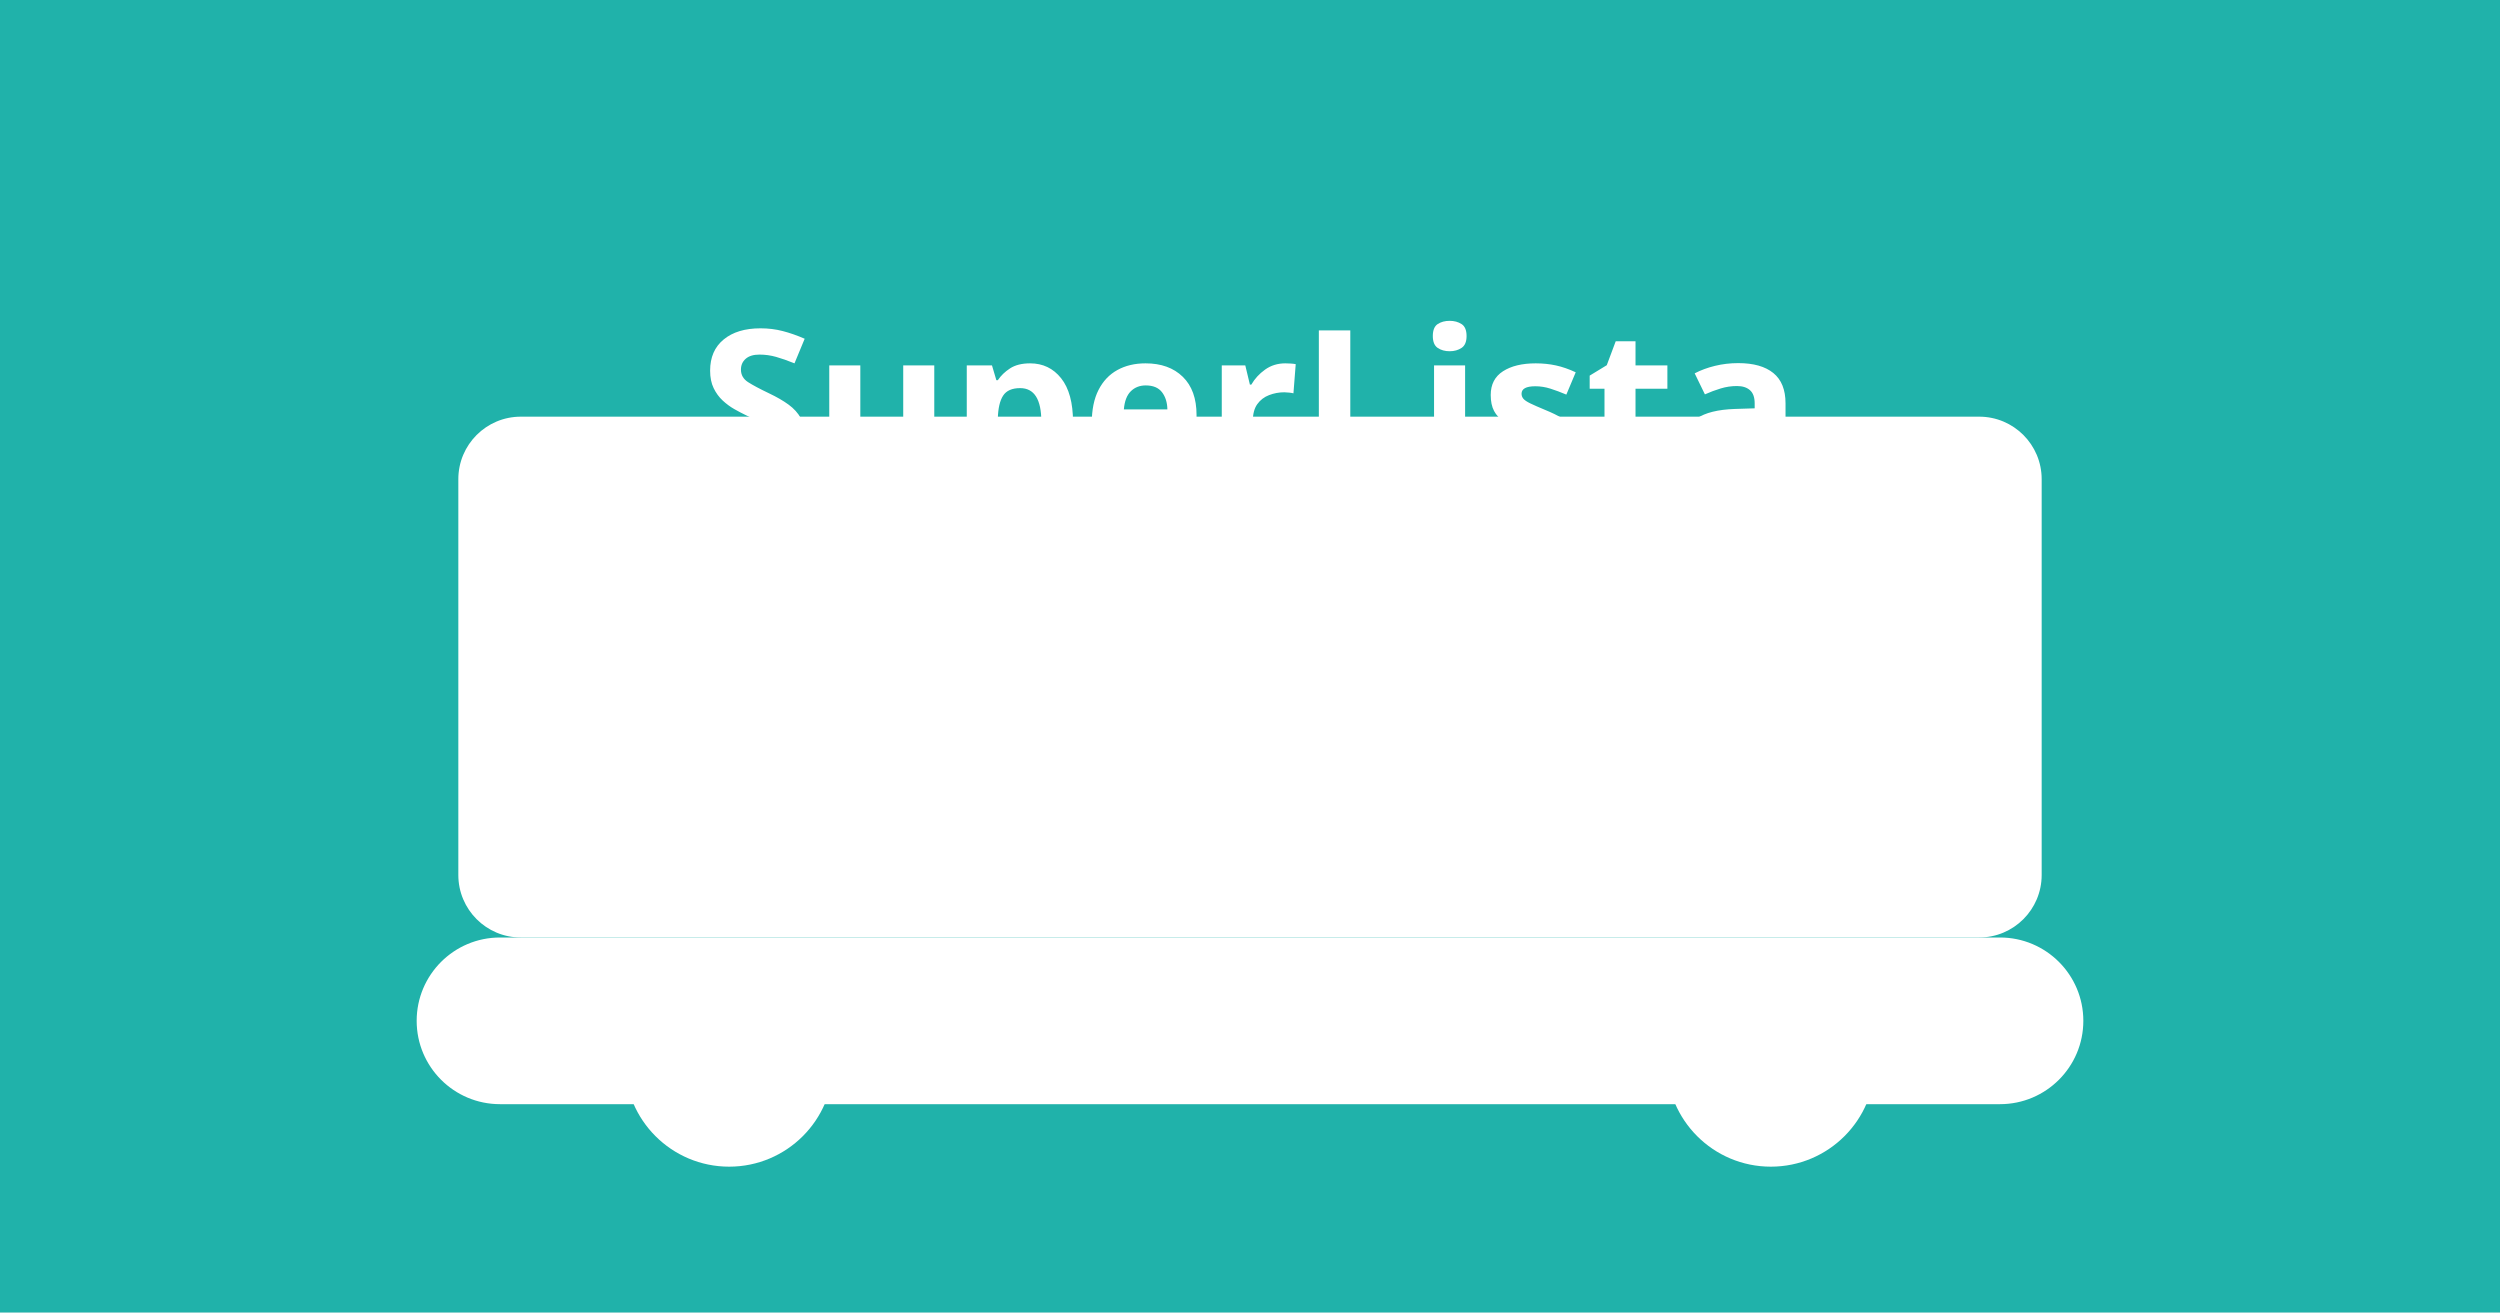
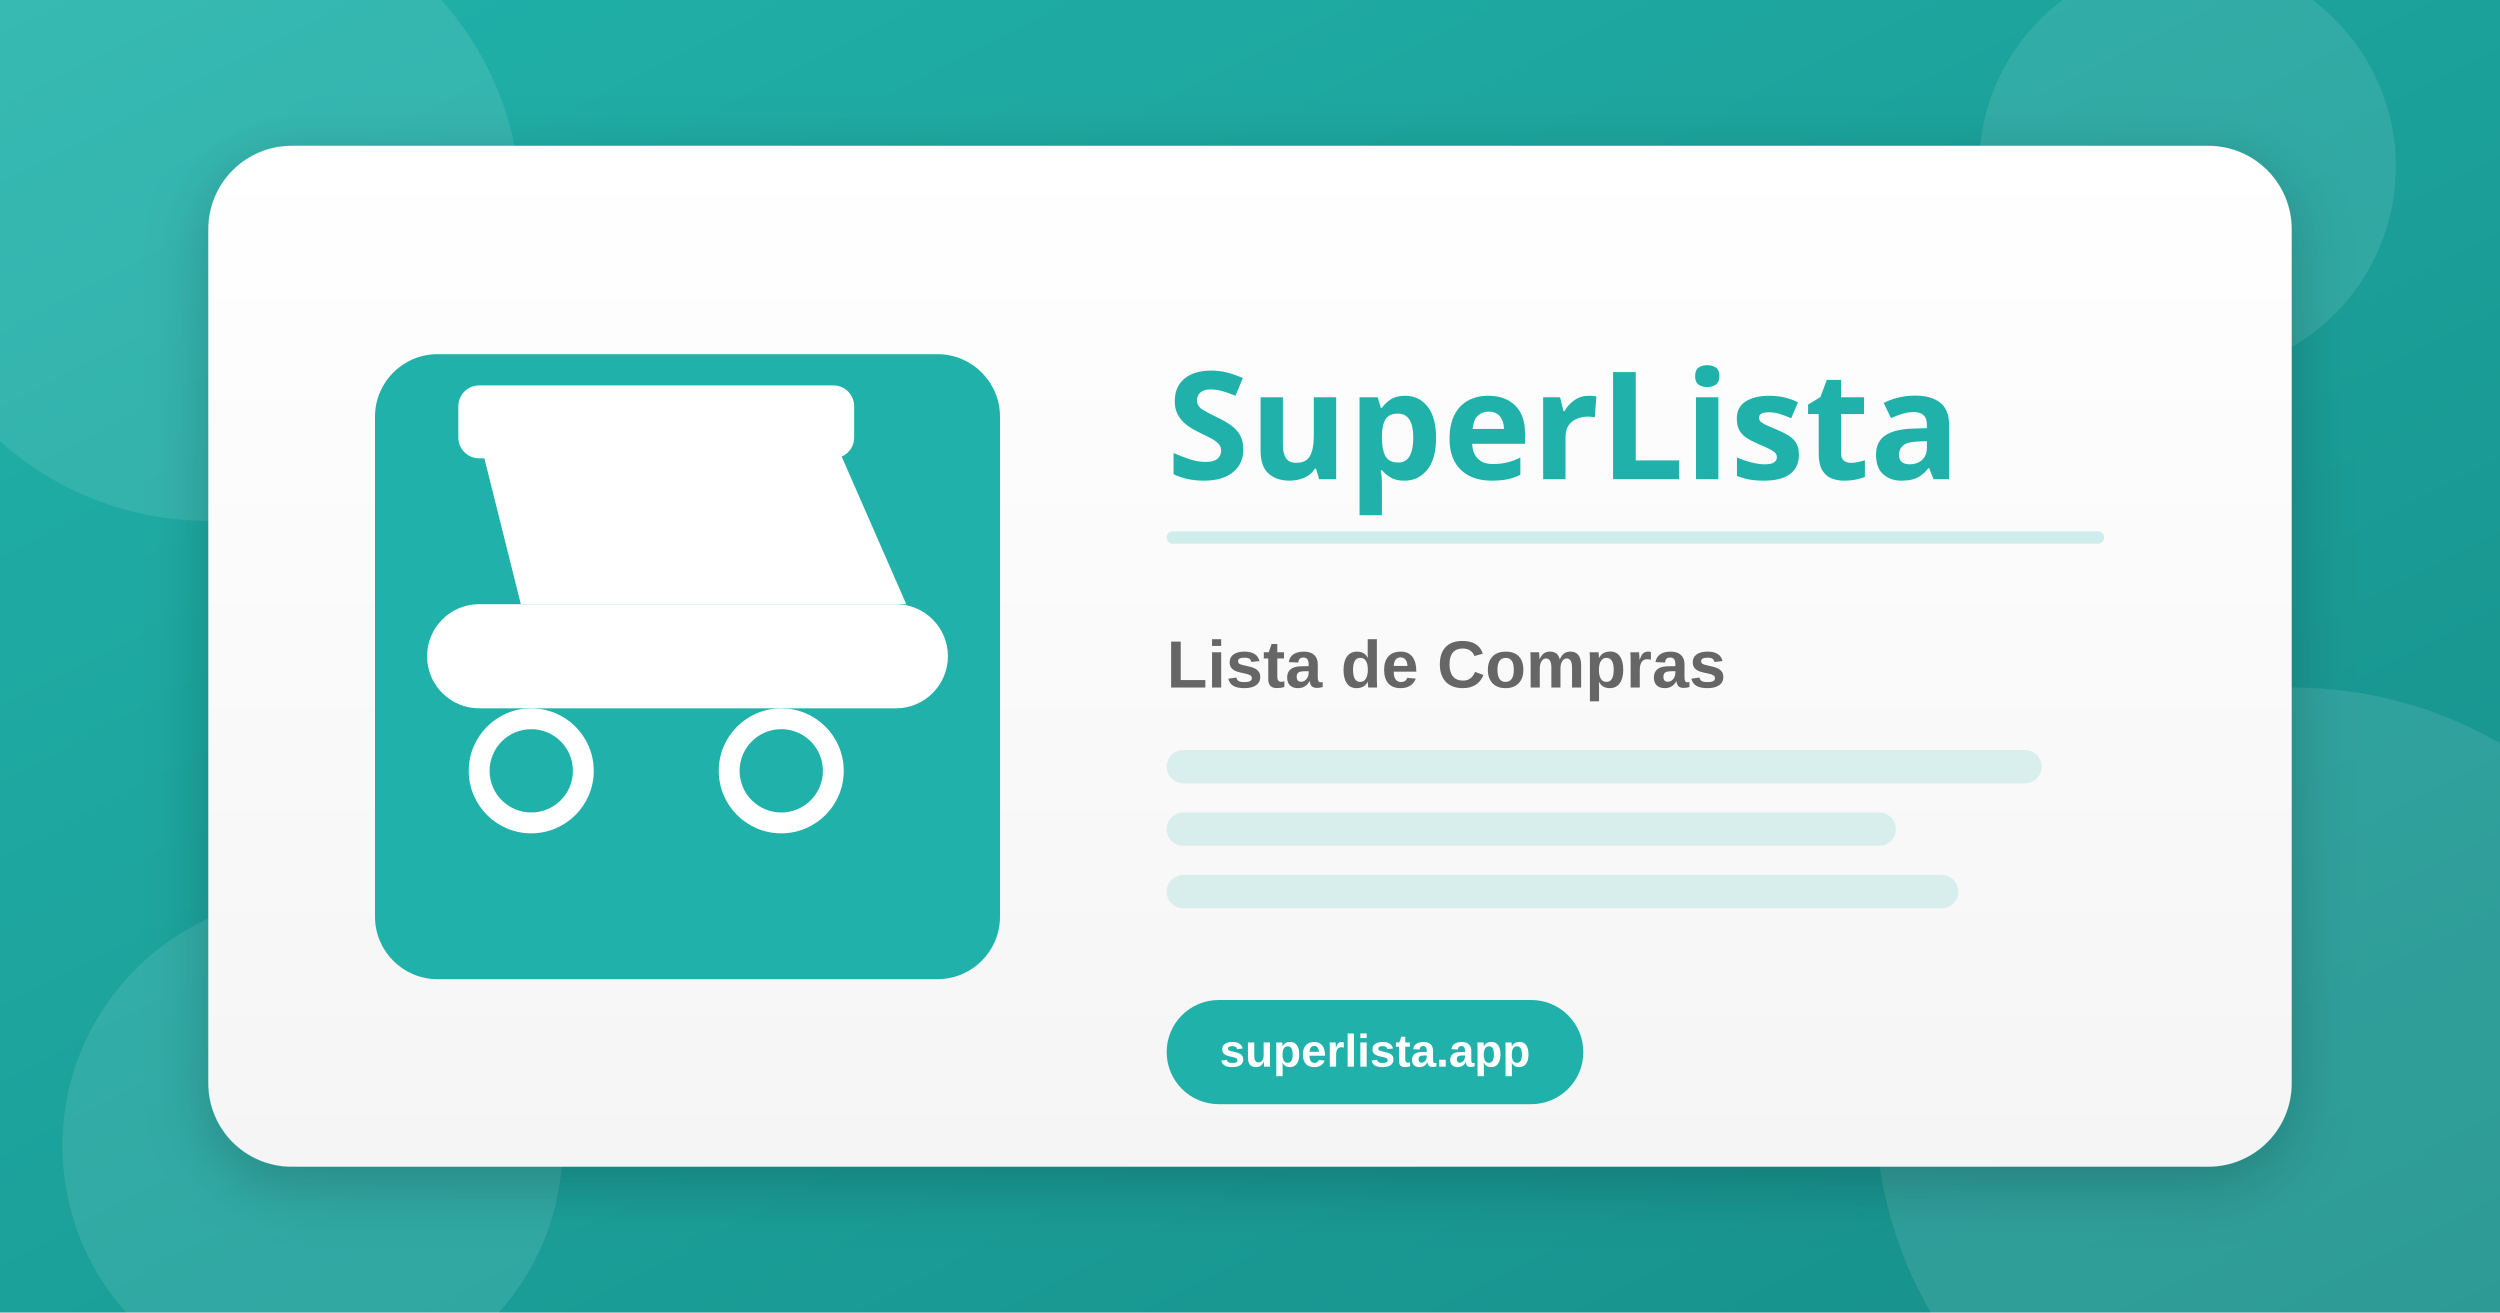
<svg xmlns="http://www.w3.org/2000/svg" viewBox="0 0 1200 630">
-   <rect width="1200" height="630" fill="#20B2AA" />
-   <g fill="#fff">
-     <rect x="200" y="450" width="800" height="80" rx="40" />
-     <circle cx="350" cy="510" r="50" />
-     <circle cx="850" cy="510" r="50" />
-     <rect x="220" y="200" width="760" height="250" rx="30" />
-     <rect x="280" y="280" width="640" height="120" rx="20" />
-     <text x="600" y="230" font-family="Arial Black, sans-serif" font-size="100" font-weight="900" text-anchor="middle">SuperLista</text>
-     <text x="600" y="300" font-family="Arial, sans-serif" font-size="40" font-weight="bold" text-anchor="middle" opacity="0.8">Lista de Compras</text>
+   <defs>
+     <linearGradient id="bg" x1="0%" y1="0%" x2="100%" y2="100%">
+       <stop offset="0%" style="stop-color:#20B2AA" />
+       <stop offset="100%" style="stop-color:#178F8A" />
+     </linearGradient>
+     <linearGradient id="card" x1="0%" y1="0%" x2="0%" y2="100%">
+       <stop offset="0%" style="stop-color:#FFFFFF" />
+       <stop offset="100%" style="stop-color:#F5F5F5" />
+     </linearGradient>
+     <filter id="shadow" x="-10%" y="-10%" width="120%" height="130%">
+       <feDropShadow dx="0" dy="8" stdDeviation="15" flood-color="#00000033" />
+     </filter>
+   </defs>
+   <rect width="1200" height="630" fill="url(#bg)" />
+   <g fill="#FFFFFF" opacity="0.1">
+     <circle cx="100" cy="100" r="150" />
+     <circle cx="1100" cy="530" r="200" />
+     <circle cx="1050" cy="80" r="100" />
+     <circle cx="150" cy="550" r="120" />
+   </g>
+   <rect x="100" y="70" width="1000" height="490" rx="40" fill="url(#card)" filter="url(#shadow)" />
+   <rect x="180" y="170" width="300" height="300" rx="30" fill="#20B2AA" />
+   <g fill="#FFFFFF">
+     <rect x="205" y="290" width="250" height="50" rx="25" />
+     <circle cx="255" cy="370" r="30" />
+     <circle cx="375" cy="370" r="30" />
+     <path d="M230 210h170l35 80H250l-20-80z" />
+     <rect x="220" y="185" width="190" height="35" rx="10" />
+   </g>
+   <g fill="#20B2AA">
+     <circle cx="255" cy="370" r="20" />
+     <circle cx="375" cy="370" r="20" />
+   </g>
+   <text x="560" y="230" font-family="Arial Black, sans-serif" font-size="72" font-weight="900" fill="#20B2AA">SuperLista</text>
+   <rect x="560" y="255" width="450" height="6" rx="3" fill="#20B2AA" opacity="0.2" />
+   <text x="560" y="330" font-family="Arial, sans-serif" font-size="32" font-weight="600" fill="#666666">Lista de Compras</text>
+   <g fill="#20B2AA" opacity="0.15">
+     <rect x="560" y="360" width="420" height="16" rx="8" />
+     <rect x="560" y="390" width="350" height="16" rx="8" />
+     <rect x="560" y="420" width="380" height="16" rx="8" />
+   </g>
+   <g fill="#20B2AA">
+     <rect x="560" y="480" width="200" height="50" rx="25" />
+     <text x="660" y="512" font-family="Arial, sans-serif" font-size="22" font-weight="700" fill="#FFFFFF" text-anchor="middle">superlista.app</text>
  </g>
</svg>
